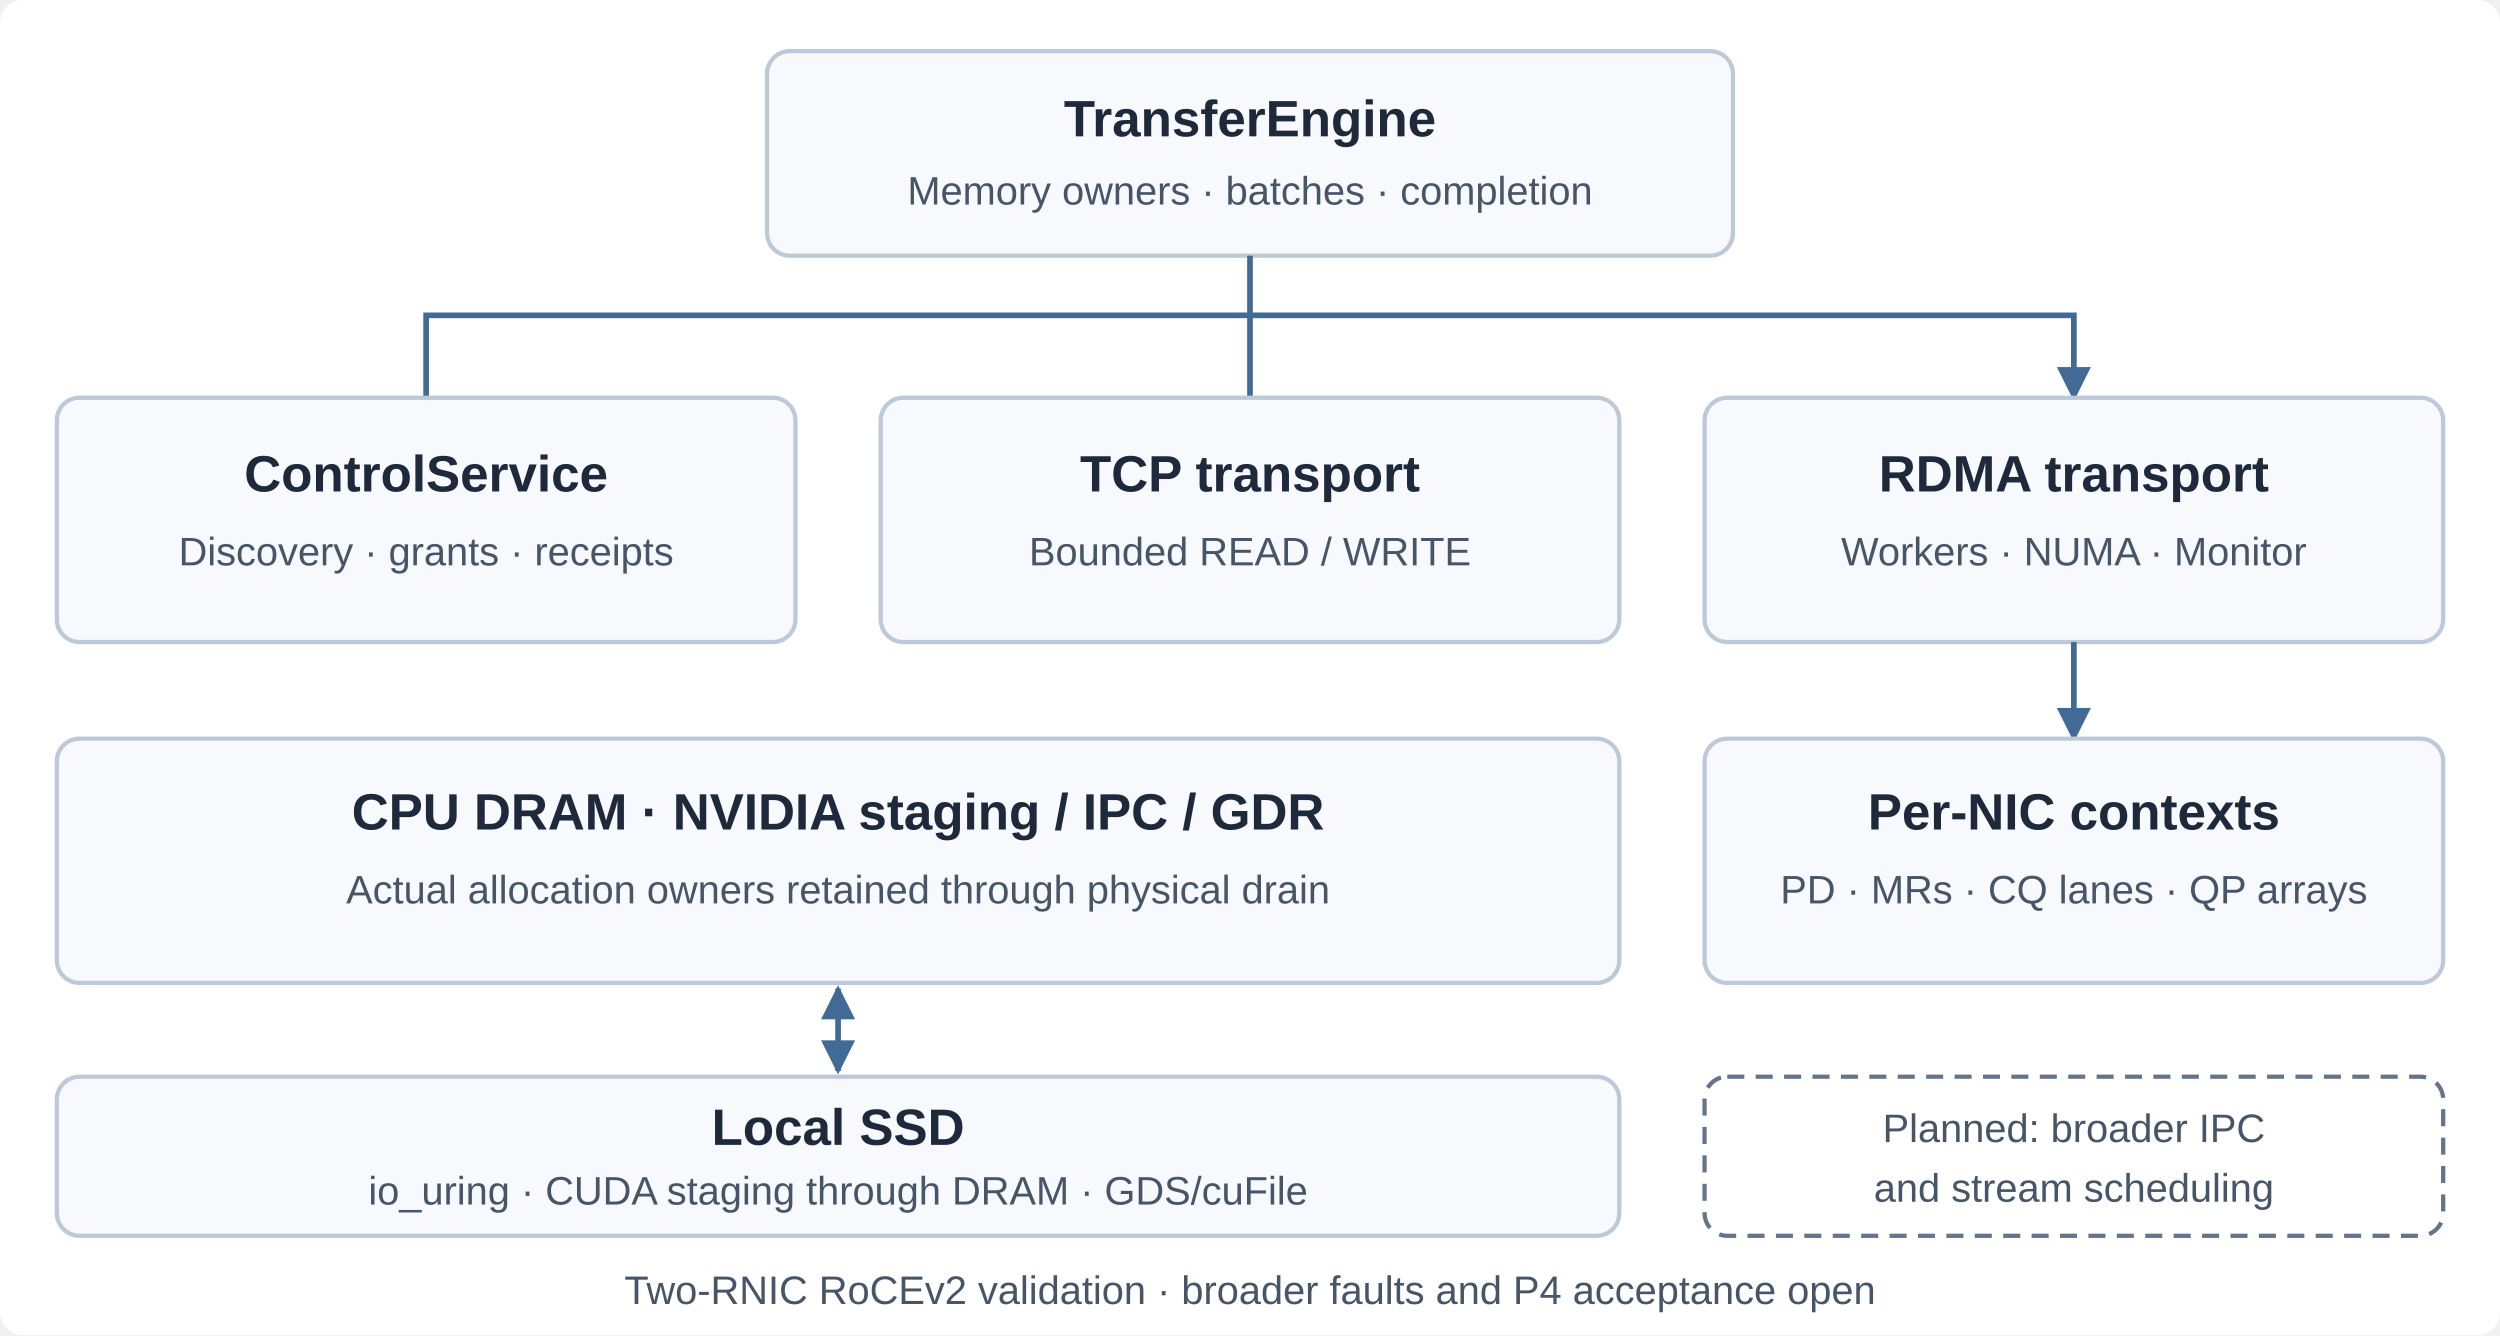
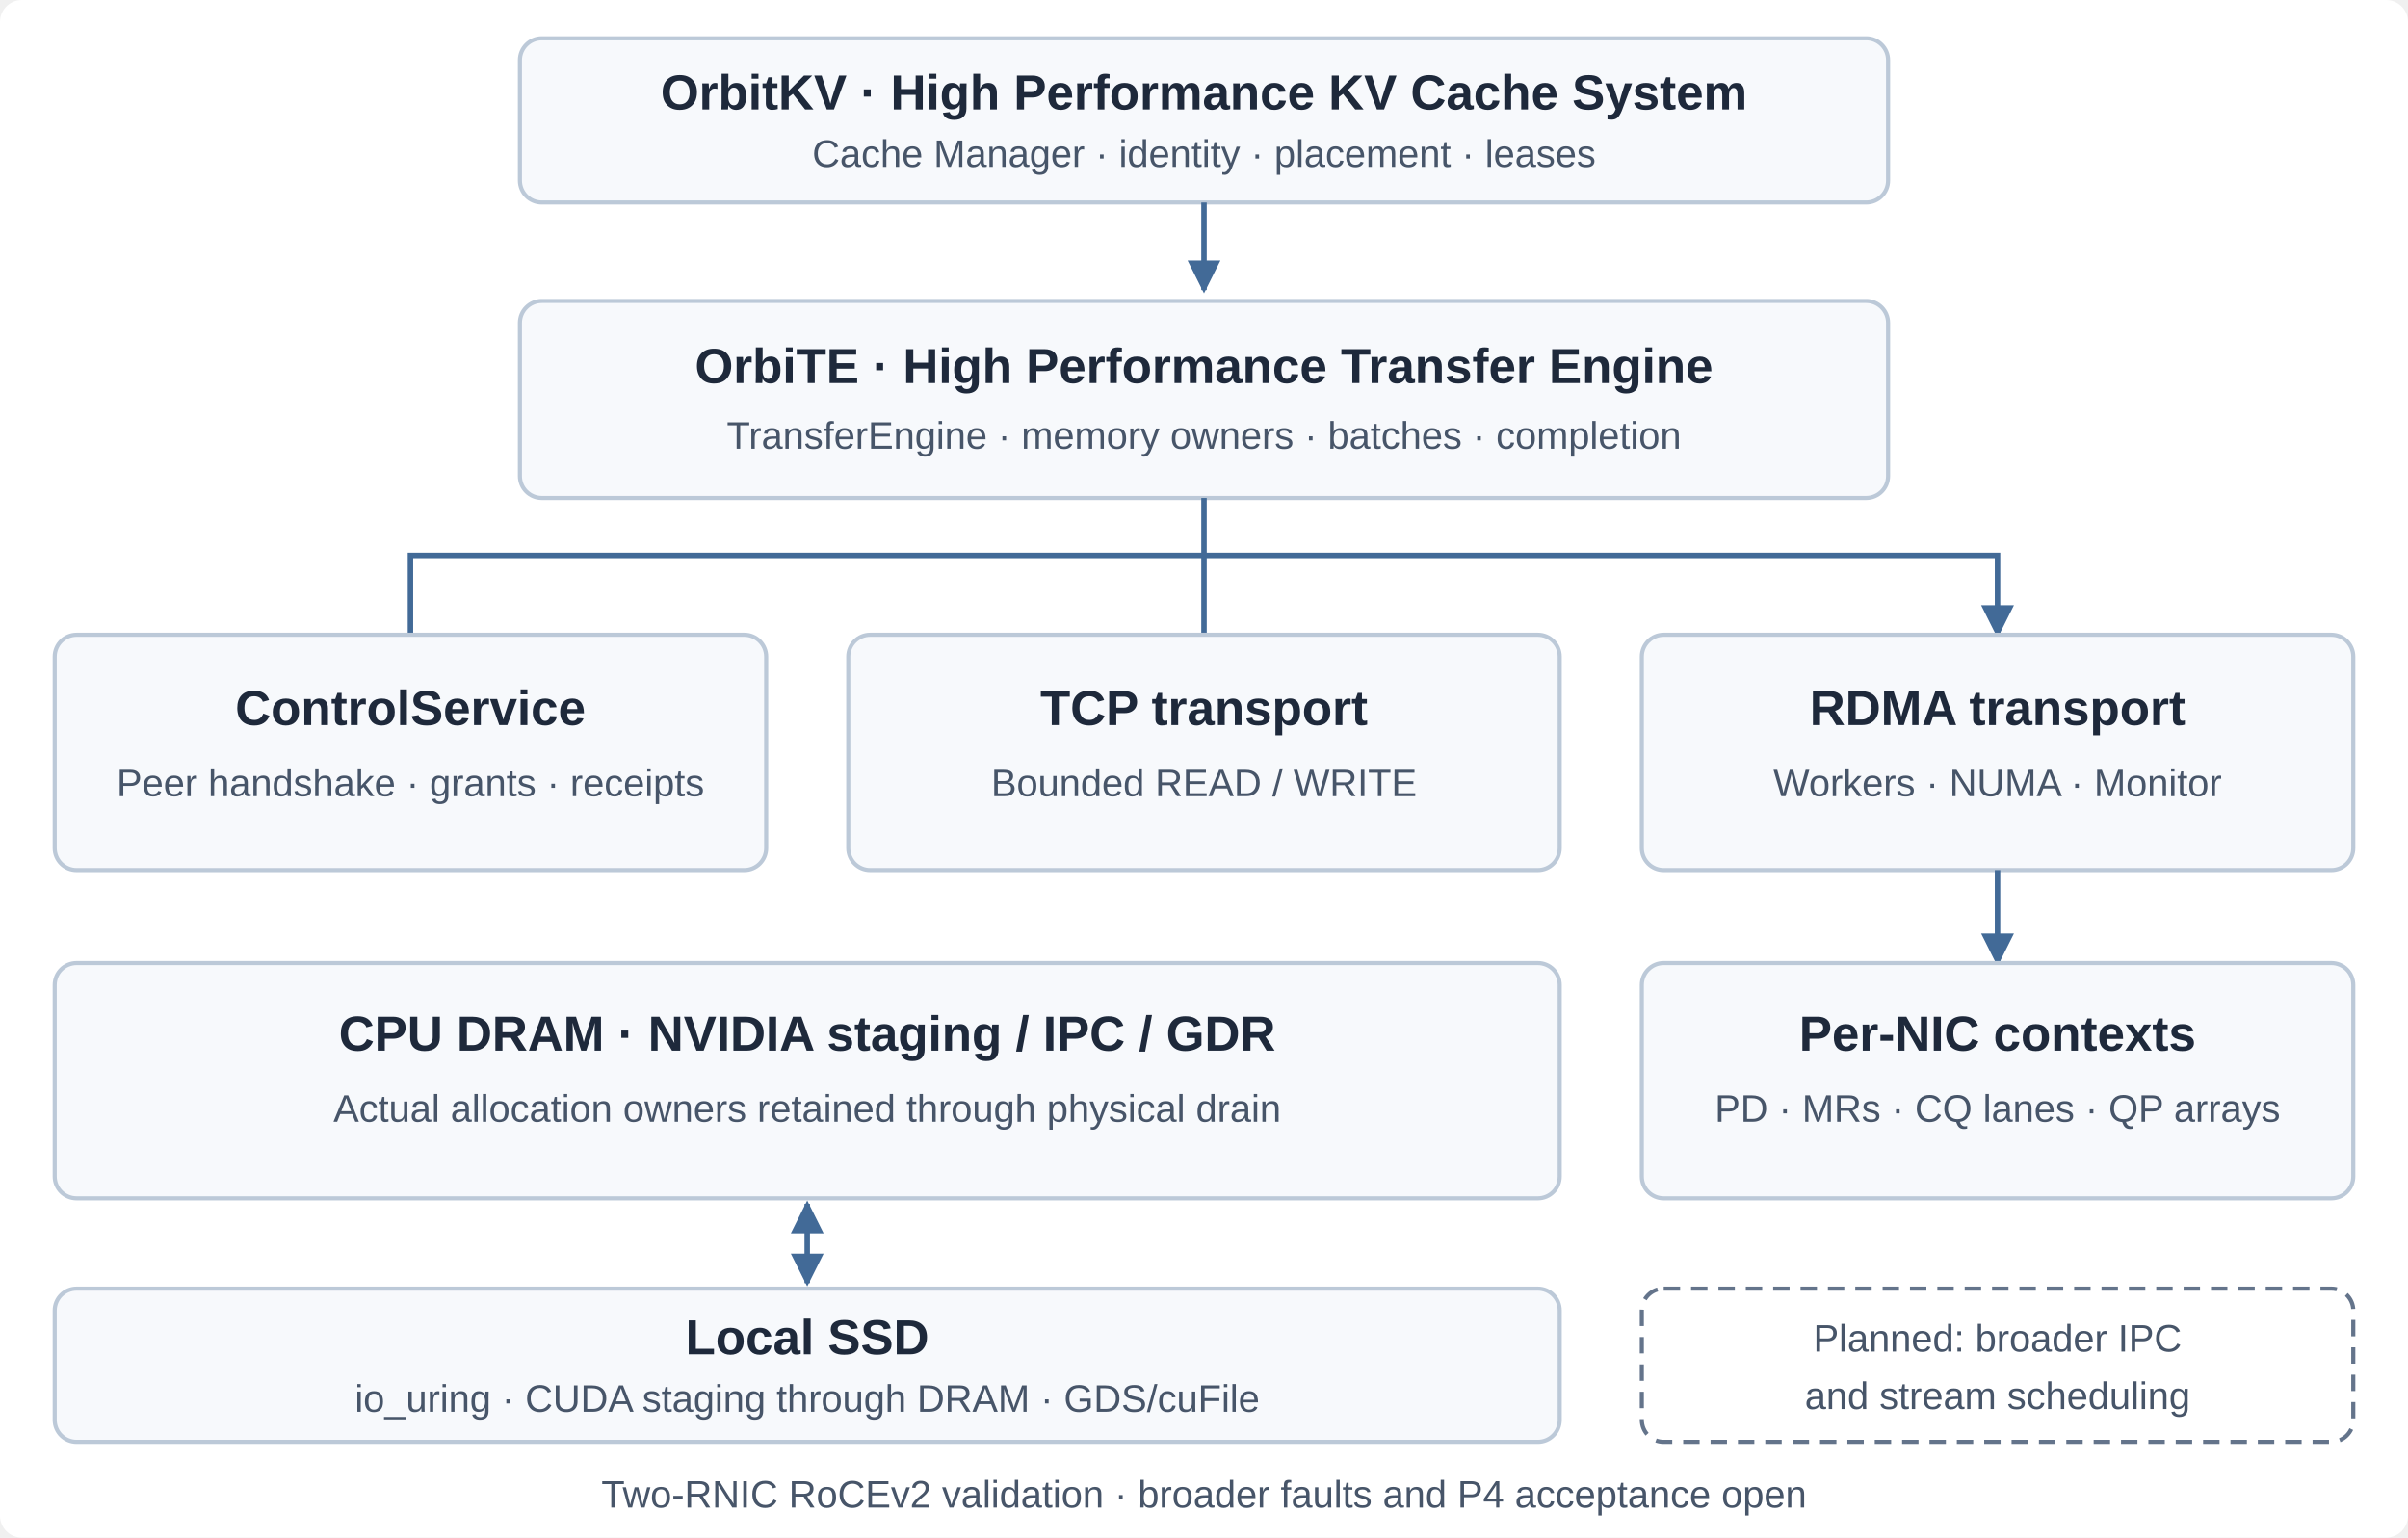
- <svg xmlns="http://www.w3.org/2000/svg" viewBox="0 0 880 470" role="img" aria-labelledby="title desc">
+ <svg xmlns="http://www.w3.org/2000/svg" viewBox="0 0 880 562" role="img" aria-labelledby="title desc">
  <style>
.canvas{fill:#fff}.box{fill:#f7f9fc;stroke:#bcc9d8;stroke-width:1.5;rx:8}.label{font:600 18px Arial,sans-serif;fill:#1e293b}.small{font:14px Arial,sans-serif;fill:#475569}.edge{fill:none;stroke:#426a97;stroke-width:2}.future{fill:none;stroke:#64748b;stroke-width:1.5;stroke-dasharray:6 4}
@media(prefers-color-scheme:dark){.canvas{fill:#14181e}.box{fill:#202735;stroke:#627289}.label{fill:#e2e8f0}.small{fill:#b9c5d6}.edge{stroke:#91b7df}.future{stroke:#a6b3c6}}
</style>
-   <rect class="canvas" width="880" height="470" rx="8" />
+   <rect class="canvas" width="880" height="562" rx="8" />
  <defs>
    <marker id="arrow" viewBox="0 0 10 10" refX="9" refY="5" markerWidth="6" markerHeight="6" orient="auto-start-reverse">
      <path d="M0 0 10 5 0 10Z" fill="#426a97" />
    </marker>
  </defs>
-   <rect class="box" x="270" y="18" width="340" height="72" />
-   <text class="label" x="440" y="48" text-anchor="middle">TransferEngine</text>
-   <text class="small" x="440" y="72" text-anchor="middle">Memory owners · batches · completion</text>
-   <path class="edge" d="M440 90V111H150V140M440 111V140M440 111H730V140" marker-end="url(#arrow)" />
-   <rect class="box" x="20" y="140" width="260" height="86" />
-   <text class="label" x="150" y="173" text-anchor="middle">ControlService</text>
-   <text class="small" x="150" y="199" text-anchor="middle">Discovery · grants · receipts</text>
-   <rect class="box" x="310" y="140" width="260" height="86" />
-   <text class="label" x="440" y="173" text-anchor="middle">TCP transport</text>
-   <text class="small" x="440" y="199" text-anchor="middle">Bounded READ / WRITE</text>
-   <rect class="box" x="600" y="140" width="260" height="86" />
-   <text class="label" x="730" y="173" text-anchor="middle">RDMA transport</text>
-   <text class="small" x="730" y="199" text-anchor="middle">Workers · NUMA · Monitor</text>
-   <path class="edge" d="M730 226V260" marker-end="url(#arrow)" />
-   <rect class="box" x="600" y="260" width="260" height="86" />
-   <text class="label" x="730" y="292" text-anchor="middle">Per-NIC contexts</text>
-   <text class="small" x="730" y="318" text-anchor="middle">PD · MRs · CQ lanes · QP arrays</text>
-   <rect class="box" x="20" y="260" width="550" height="86" />
-   <text class="label" x="295" y="292" text-anchor="middle">CPU DRAM · NVIDIA staging / IPC / GDR</text>
-   <text class="small" x="295" y="318" text-anchor="middle">Actual allocation owners retained through physical drain</text>
-   <path class="edge" d="M295 348V377" marker-start="url(#arrow)" marker-end="url(#arrow)" />
-   <rect class="box" x="20" y="379" width="550" height="56" />
-   <text class="label" x="295" y="403" text-anchor="middle">Local SSD</text>
-   <text class="small" x="295" y="424" text-anchor="middle">io_uring · CUDA staging through DRAM · GDS/cuFile</text>
-   <rect class="future" x="600" y="379" width="260" height="56" rx="8" />
-   <text class="small" x="730" y="402" text-anchor="middle">Planned: broader IPC</text>
-   <text class="small" x="730" y="423" text-anchor="middle">and stream scheduling</text>
-   <text class="small" x="440" y="459" text-anchor="middle">Two-RNIC RoCEv2 validation · broader faults and P4 acceptance open</text>
+   <rect class="box" x="190" y="14" width="500" height="60" />
+   <text class="label" x="440" y="40" text-anchor="middle">OrbitKV · High Performance KV Cache System</text>
+   <text class="small" x="440" y="61" text-anchor="middle">Cache Manager · identity · placement · leases</text>
+   <path class="edge" d="M440 74V106" marker-end="url(#arrow)" />
+   <g transform="translate(0 92)">
+     <rect class="box" x="190" y="18" width="500" height="72" />
+     <text class="label" x="440" y="48" text-anchor="middle">OrbiTE · High Performance Transfer Engine</text>
+     <text class="small" x="440" y="72" text-anchor="middle">TransferEngine · memory owners · batches · completion</text>
+     <path class="edge" d="M440 90V111H150V140M440 111V140M440 111H730V140" marker-end="url(#arrow)" />
+     <rect class="box" x="20" y="140" width="260" height="86" />
+     <text class="label" x="150" y="173" text-anchor="middle">ControlService</text>
+     <text class="small" x="150" y="199" text-anchor="middle">Peer handshake · grants · receipts</text>
+     <rect class="box" x="310" y="140" width="260" height="86" />
+     <text class="label" x="440" y="173" text-anchor="middle">TCP transport</text>
+     <text class="small" x="440" y="199" text-anchor="middle">Bounded READ / WRITE</text>
+     <rect class="box" x="600" y="140" width="260" height="86" />
+     <text class="label" x="730" y="173" text-anchor="middle">RDMA transport</text>
+     <text class="small" x="730" y="199" text-anchor="middle">Workers · NUMA · Monitor</text>
+     <path class="edge" d="M730 226V260" marker-end="url(#arrow)" />
+     <rect class="box" x="600" y="260" width="260" height="86" />
+     <text class="label" x="730" y="292" text-anchor="middle">Per-NIC contexts</text>
+     <text class="small" x="730" y="318" text-anchor="middle">PD · MRs · CQ lanes · QP arrays</text>
+     <rect class="box" x="20" y="260" width="550" height="86" />
+     <text class="label" x="295" y="292" text-anchor="middle">CPU DRAM · NVIDIA staging / IPC / GDR</text>
+     <text class="small" x="295" y="318" text-anchor="middle">Actual allocation owners retained through physical drain</text>
+     <path class="edge" d="M295 348V377" marker-start="url(#arrow)" marker-end="url(#arrow)" />
+     <rect class="box" x="20" y="379" width="550" height="56" />
+     <text class="label" x="295" y="403" text-anchor="middle">Local SSD</text>
+     <text class="small" x="295" y="424" text-anchor="middle">io_uring · CUDA staging through DRAM · GDS/cuFile</text>
+     <rect class="future" x="600" y="379" width="260" height="56" rx="8" />
+     <text class="small" x="730" y="402" text-anchor="middle">Planned: broader IPC</text>
+     <text class="small" x="730" y="423" text-anchor="middle">and stream scheduling</text>
+     <text class="small" x="440" y="459" text-anchor="middle">Two-RNIC RoCEv2 validation · broader faults and P4 acceptance open</text>
+   </g>
</svg>
